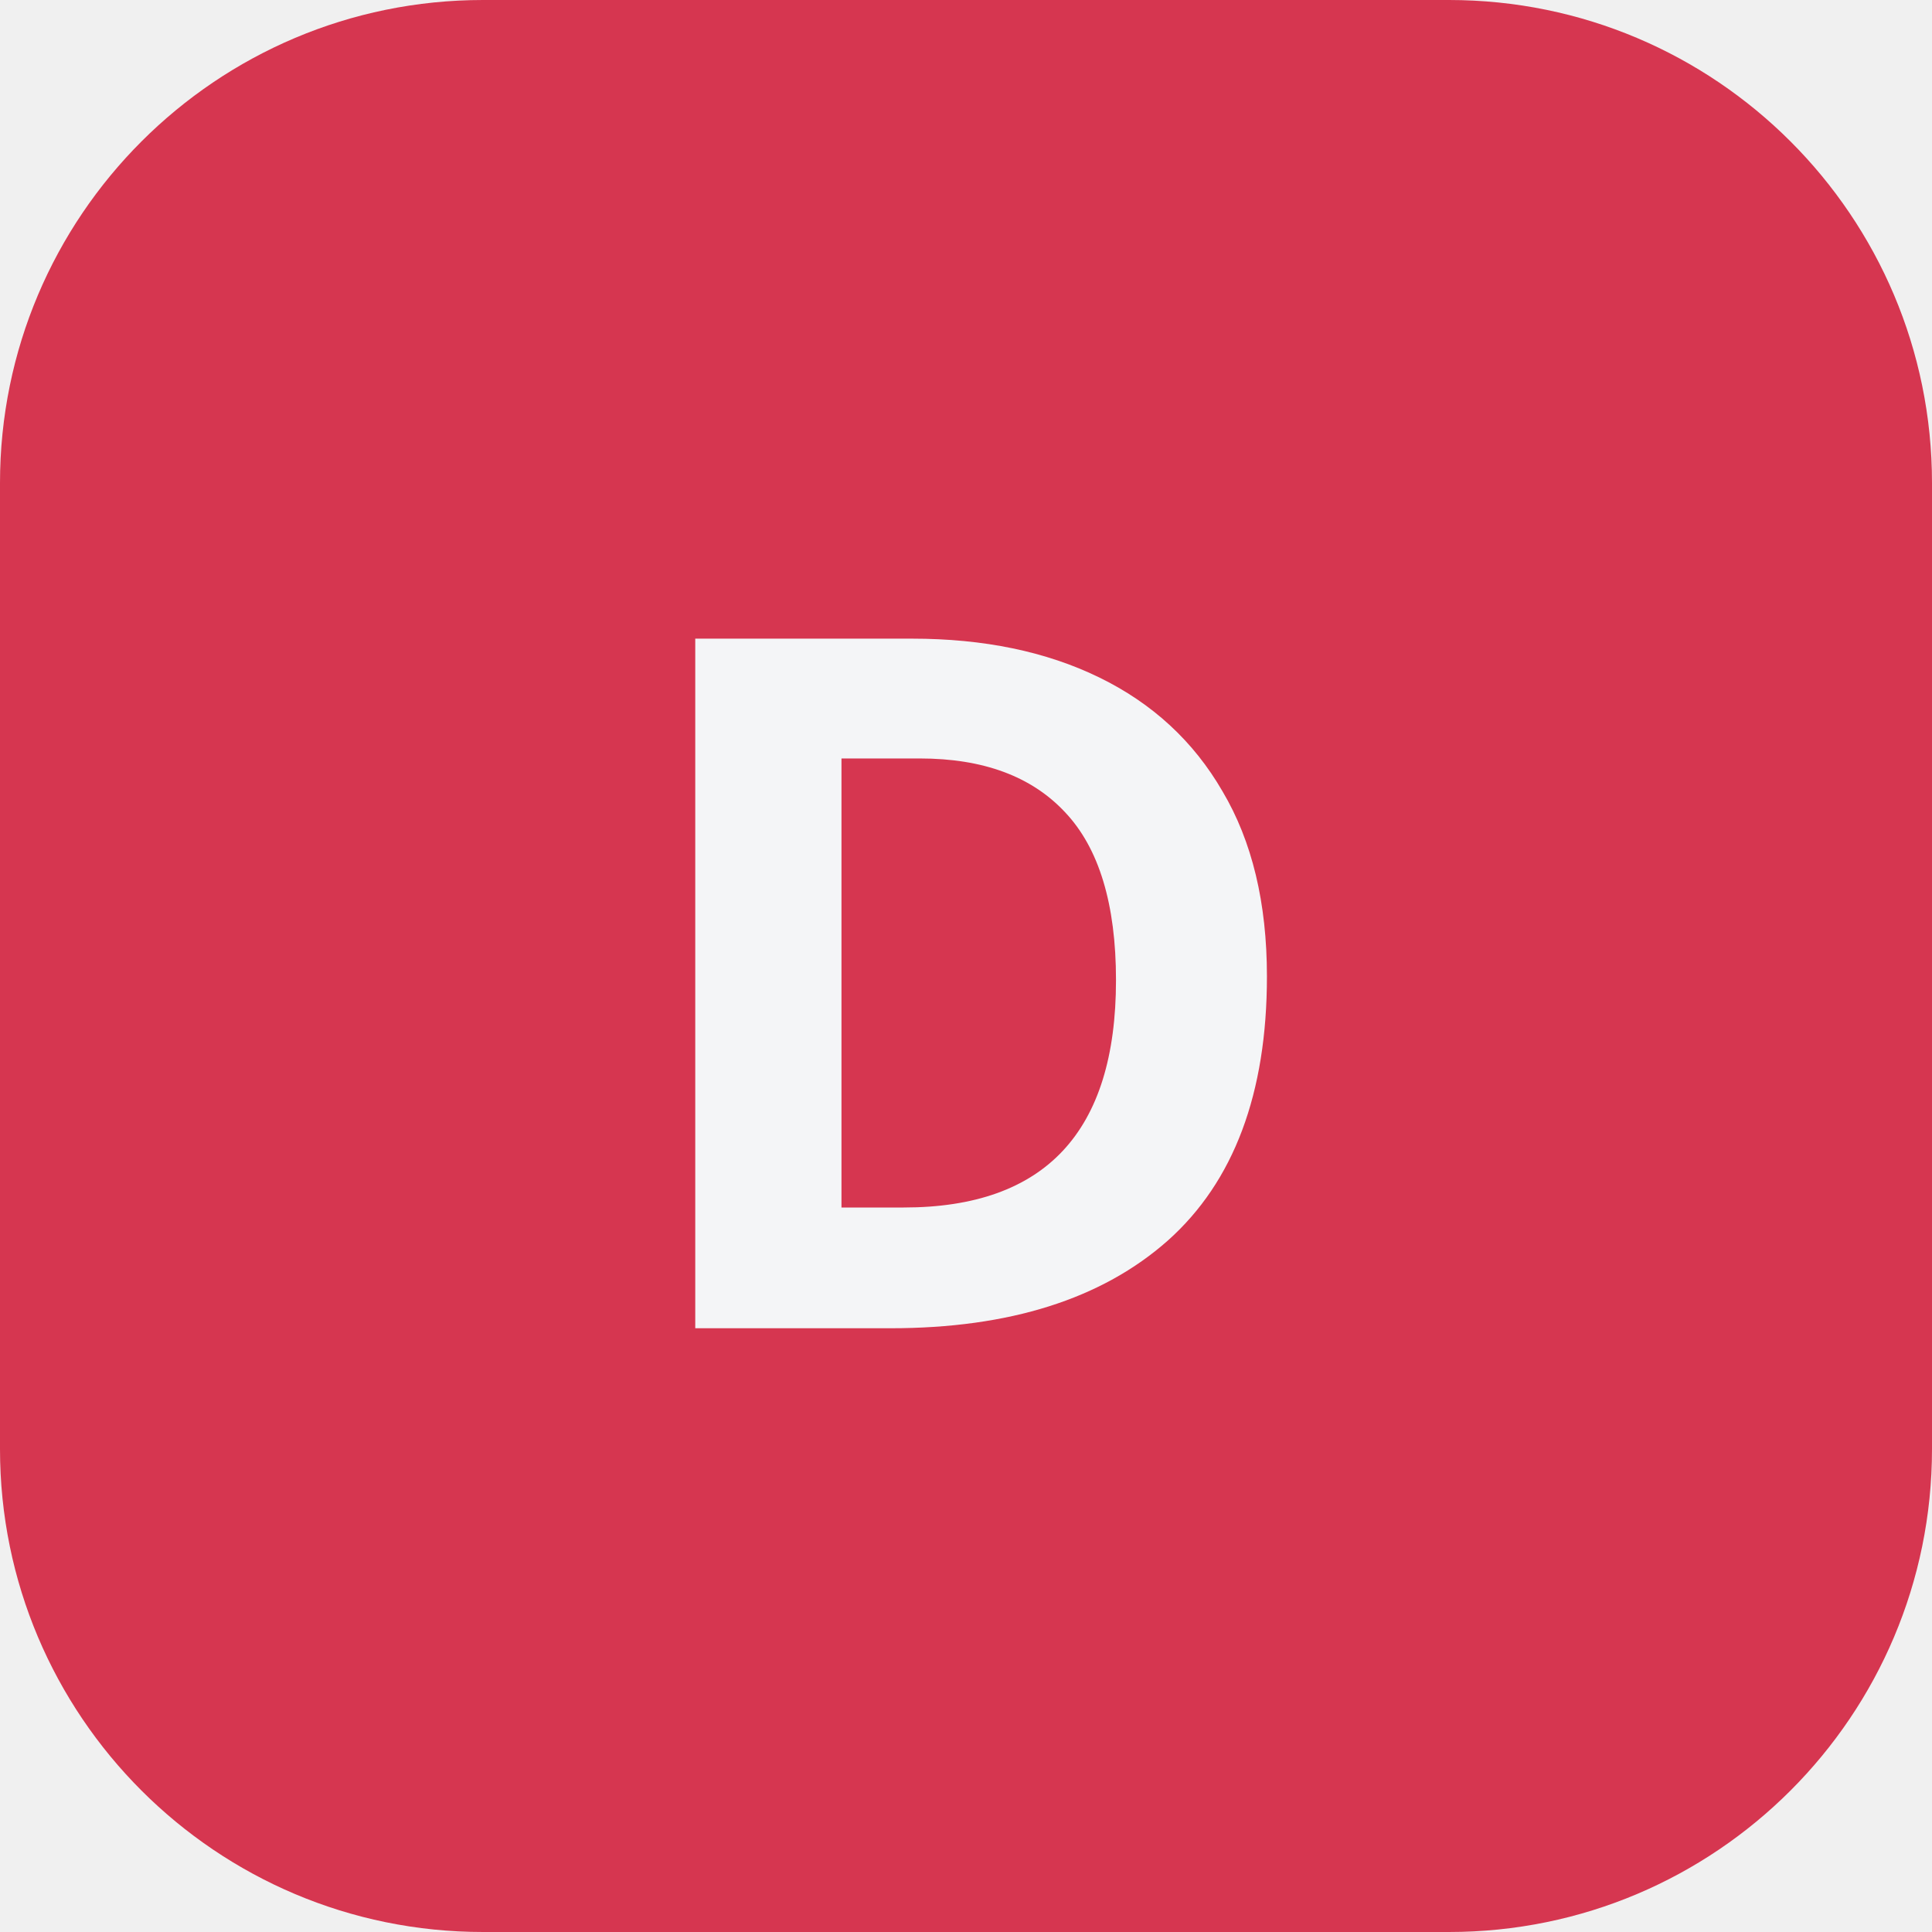
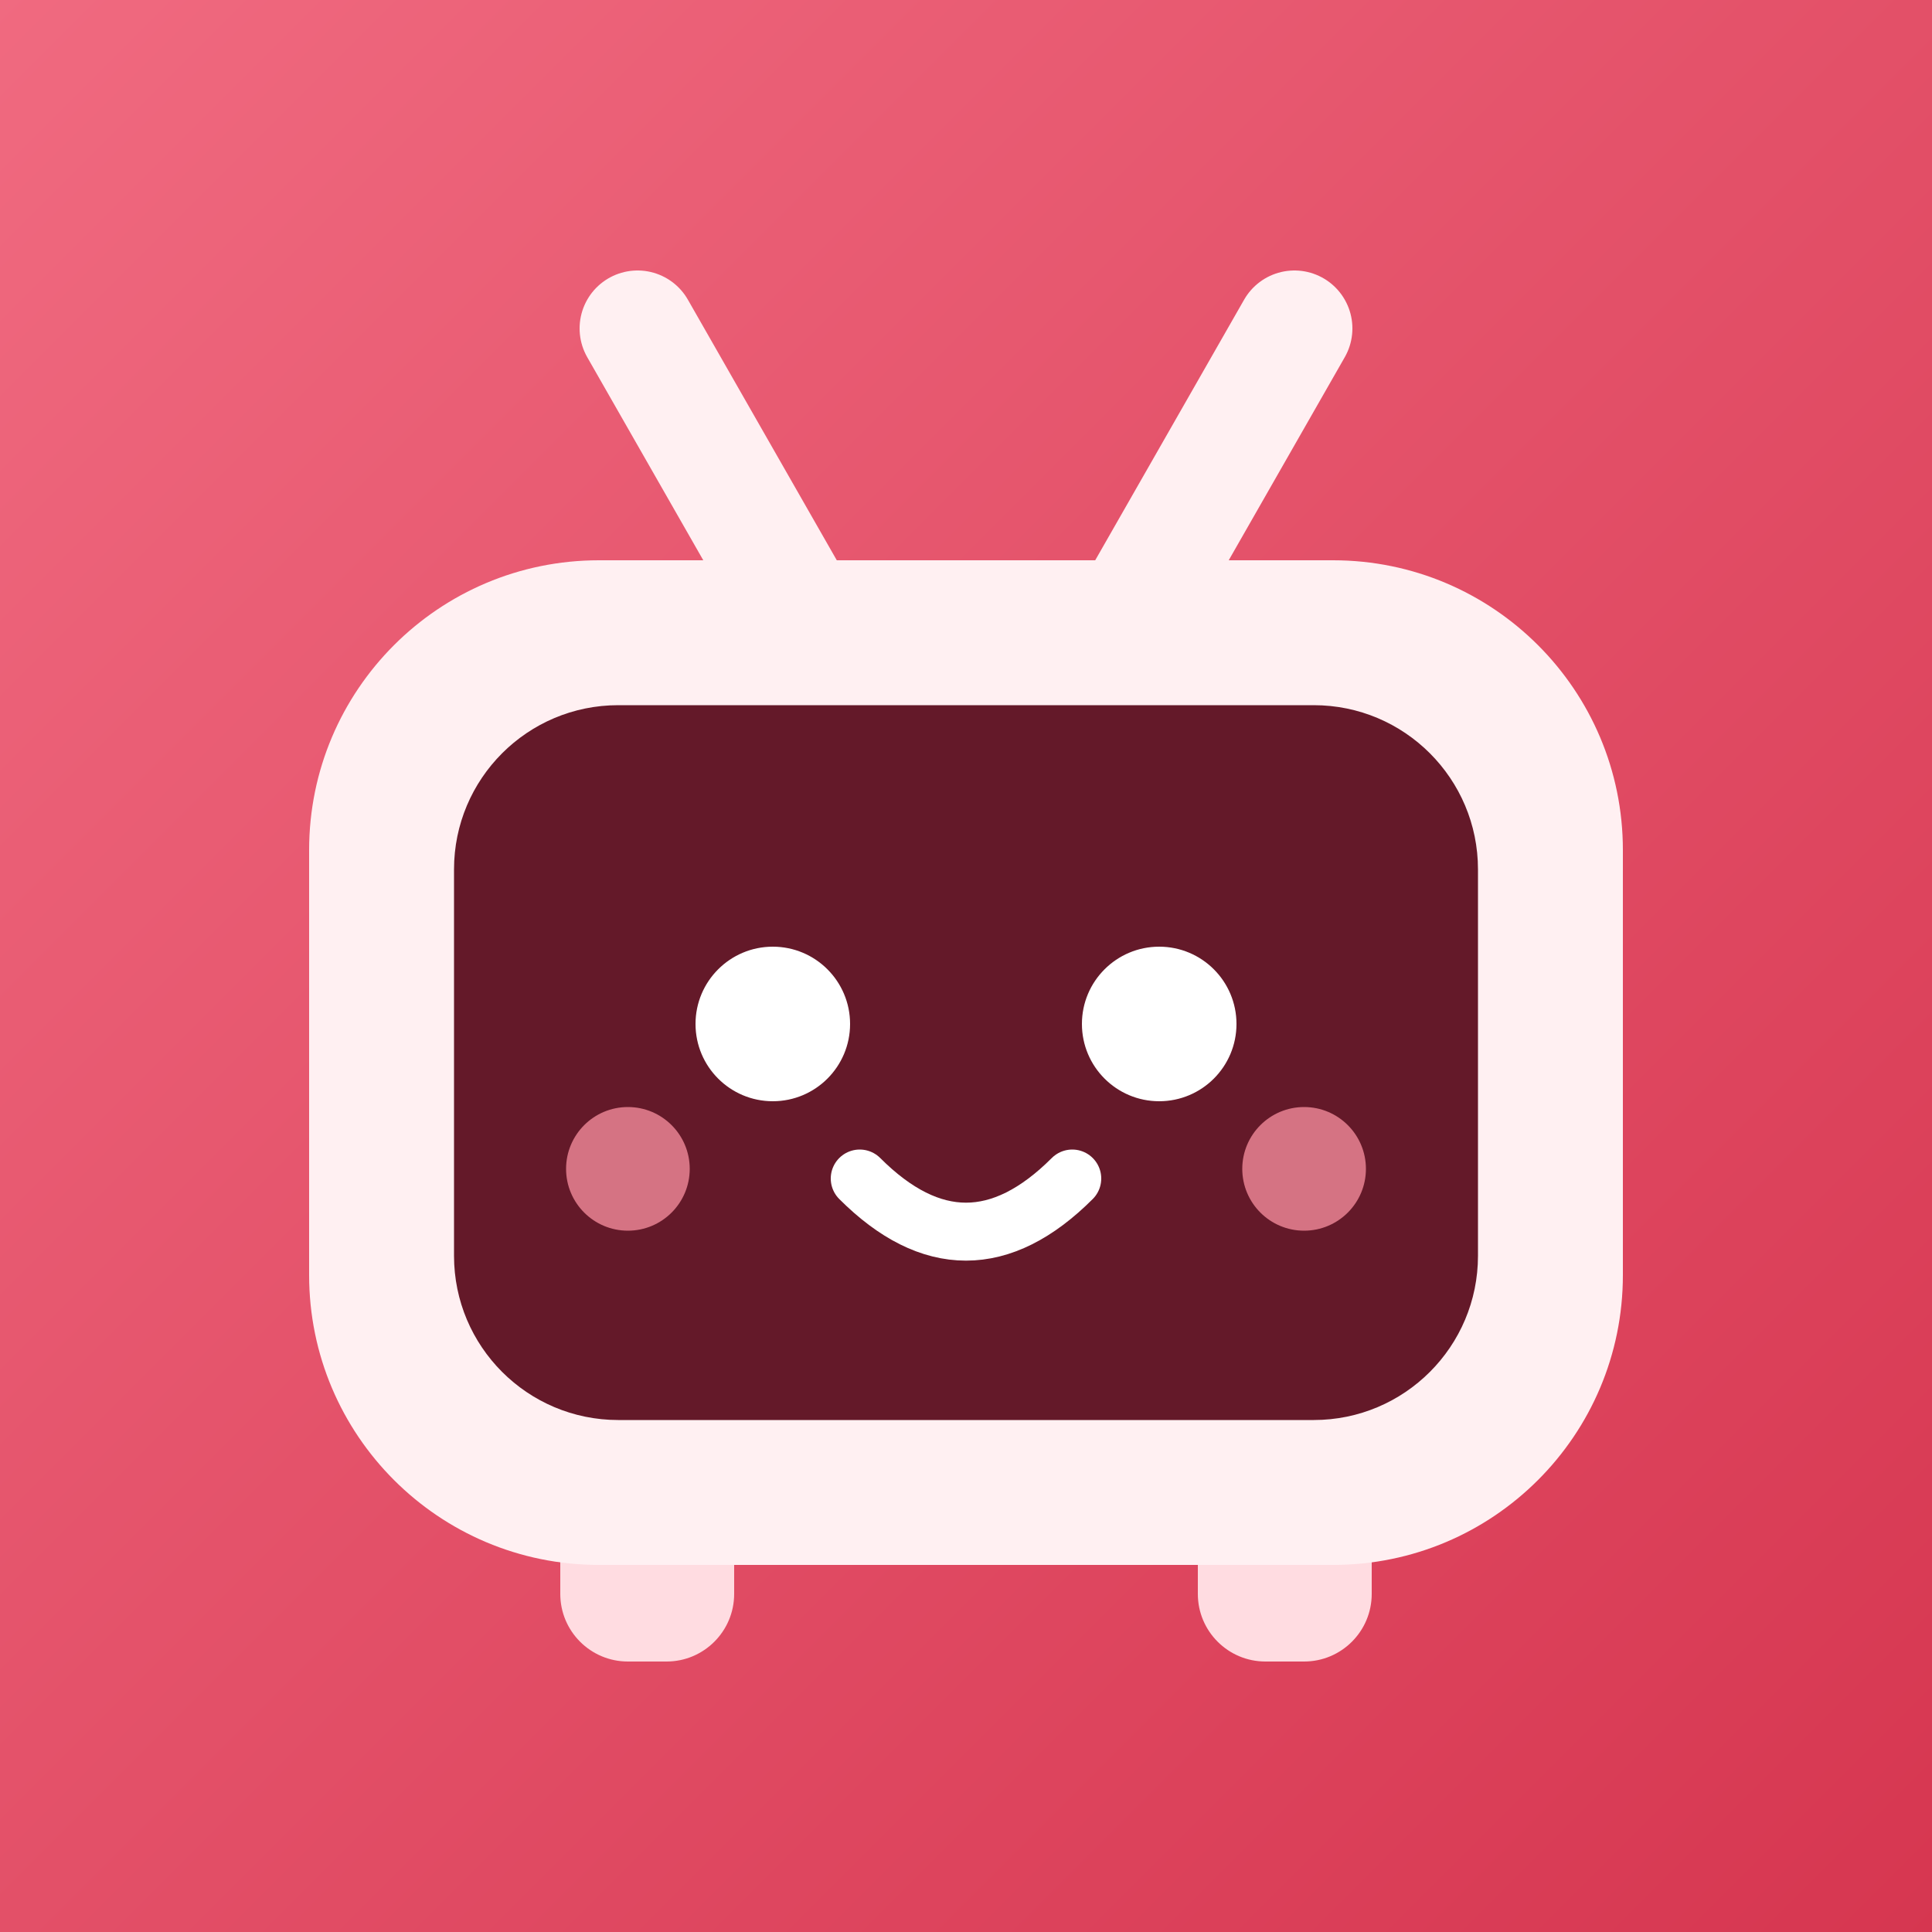
- <svg xmlns="http://www.w3.org/2000/svg" viewBox="0 0 32 32">
-   <rect width="32" height="32" rx="8" fill="#D63650" />
-   <text x="16" y="22" font-family="sans-serif" font-size="16" font-weight="700" fill="#F4F5F7" text-anchor="middle">D</text>
+ <svg xmlns="http://www.w3.org/2000/svg" width="100" height="100" viewBox="0 0 100 100">
+   <defs>
+     <linearGradient id="g" x1="0" y1="0" x2="1" y2="1">
+       <stop offset="0" stop-color="#F06A80" />
+       <stop offset="1" stop-color="#D63650" />
+     </linearGradient>
+   </defs>
+   <rect width="100" height="100" rx="0" fill="url(#g)" />
+   <g transform="translate(0 -1) scale(1)">
+     <path d="M41 32L33 18" fill="none" stroke="#FFF0F2" stroke-width="6" stroke-linecap="round" stroke-linejoin="round" />
+     <path d="M59 32L67 18" fill="none" stroke="#FFF0F2" stroke-width="6" stroke-linecap="round" stroke-linejoin="round" />
+     <path d="M32.5 78H34.5A3.5 3.5 0 0 1 38 81.5V83.5A3.5 3.5 0 0 1 34.5 87H32.5A3.5 3.5 0 0 1 29 83.5V81.5A3.5 3.5 0 0 1 32.5 78Z" fill="#FFDCE1" />
+     <path d="M65.5 78H67.5A3.5 3.5 0 0 1 71 81.5V83.5A3.5 3.5 0 0 1 67.5 87H65.5A3.5 3.5 0 0 1 62 83.5V81.5A3.5 3.5 0 0 1 65.5 78Z" fill="#FFDCE1" />
+     <path d="M31 30H69A15 15 0 0 1 84 45V67A15 15 0 0 1 69 82H31A15 15 0 0 1 16 67V45A15 15 0 0 1 31 30Z" fill="#FFF0F2" />
+     <path d="M32 37.5H68A8.5 8.5 0 0 1 76.5 46V66A8.5 8.5 0 0 1 68 74.5H32A8.5 8.5 0 0 1 23.5 66V46A8.5 8.5 0 0 1 32 37.5Z" fill="#641929" />
+     <path d="M36 54A4 4 0 1 0 44 54A4 4 0 1 0 36 54Z" fill="#FFFFFF" />
+     <path d="M56 54A4 4 0 1 0 64 54A4 4 0 1 0 56 54Z" fill="#FFFFFF" />
+     <path d="M44.5 62Q50 67.5 55.5 62" fill="none" stroke="#FFFFFF" stroke-width="3" stroke-linecap="round" stroke-linejoin="round" />
+     <path d="M29.3 61.5A3.2 3.2 0 1 0 35.7 61.5A3.2 3.2 0 1 0 29.3 61.5Z" fill="#FA91A2" fill-opacity="0.75" />
+     <path d="M64.3 61.5A3.2 3.2 0 1 0 70.7 61.5A3.2 3.2 0 1 0 64.3 61.5Z" fill="#FA91A2" fill-opacity="0.75" />
+   </g>
</svg>
